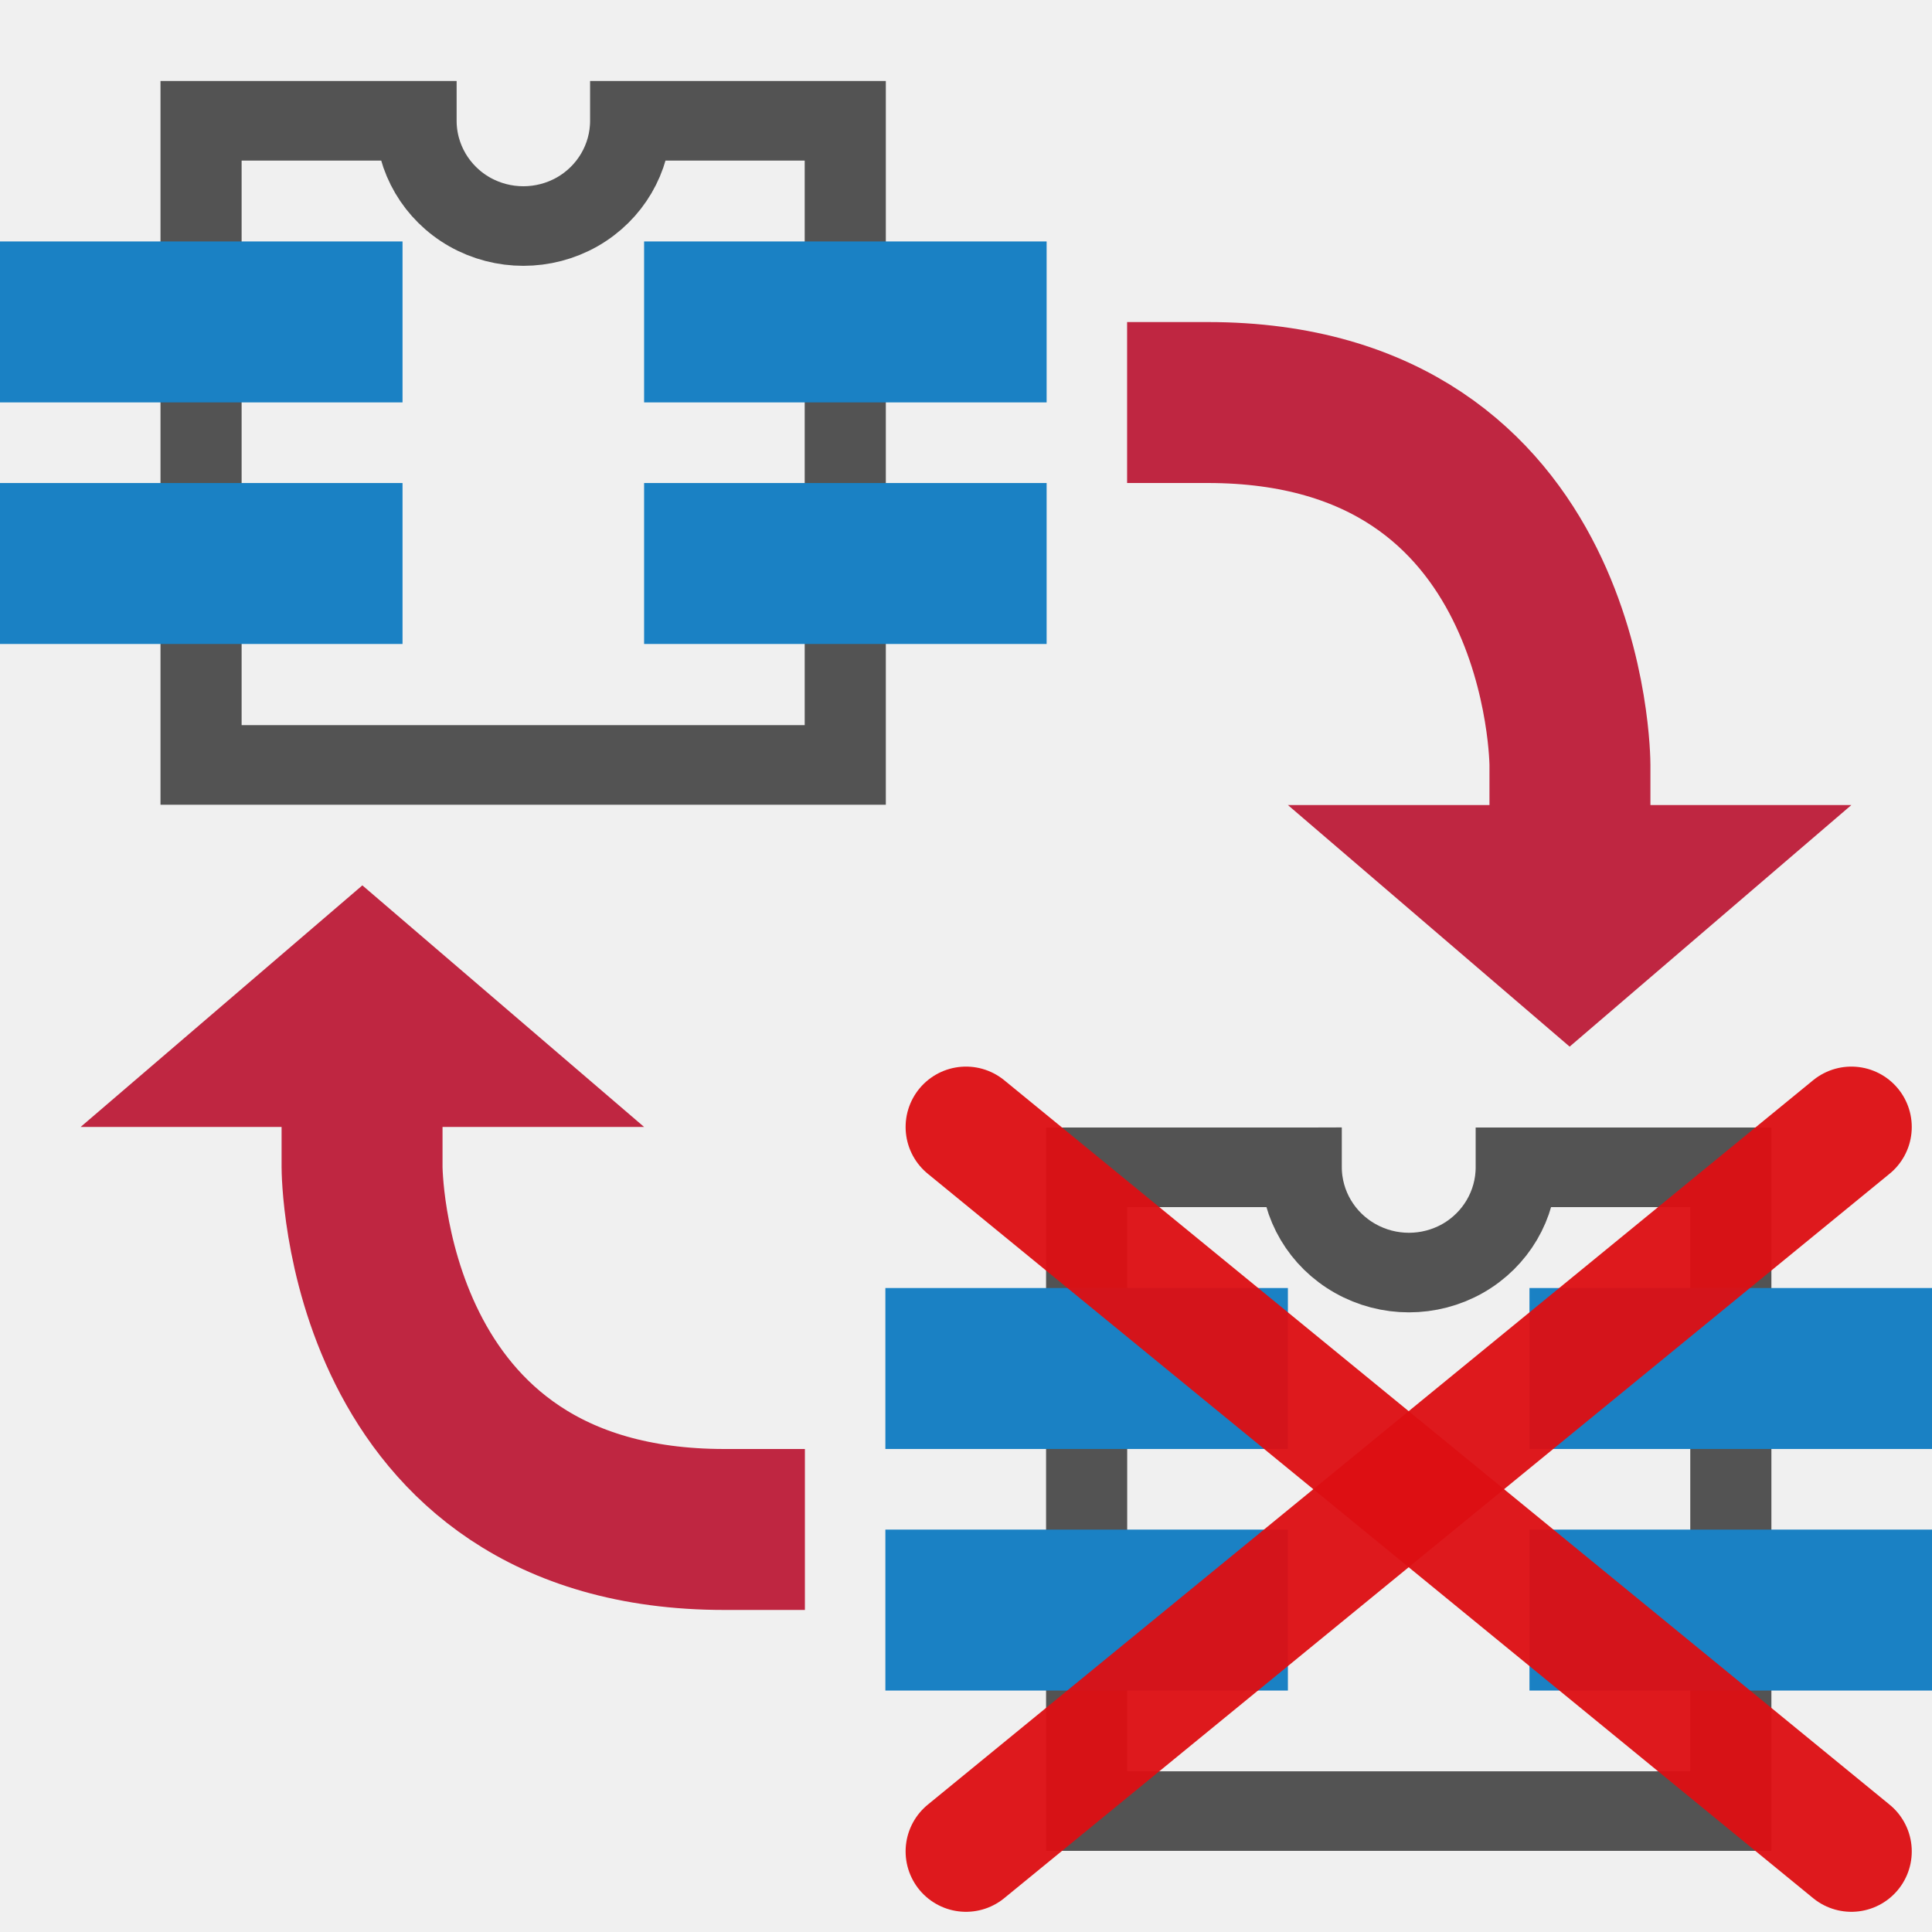
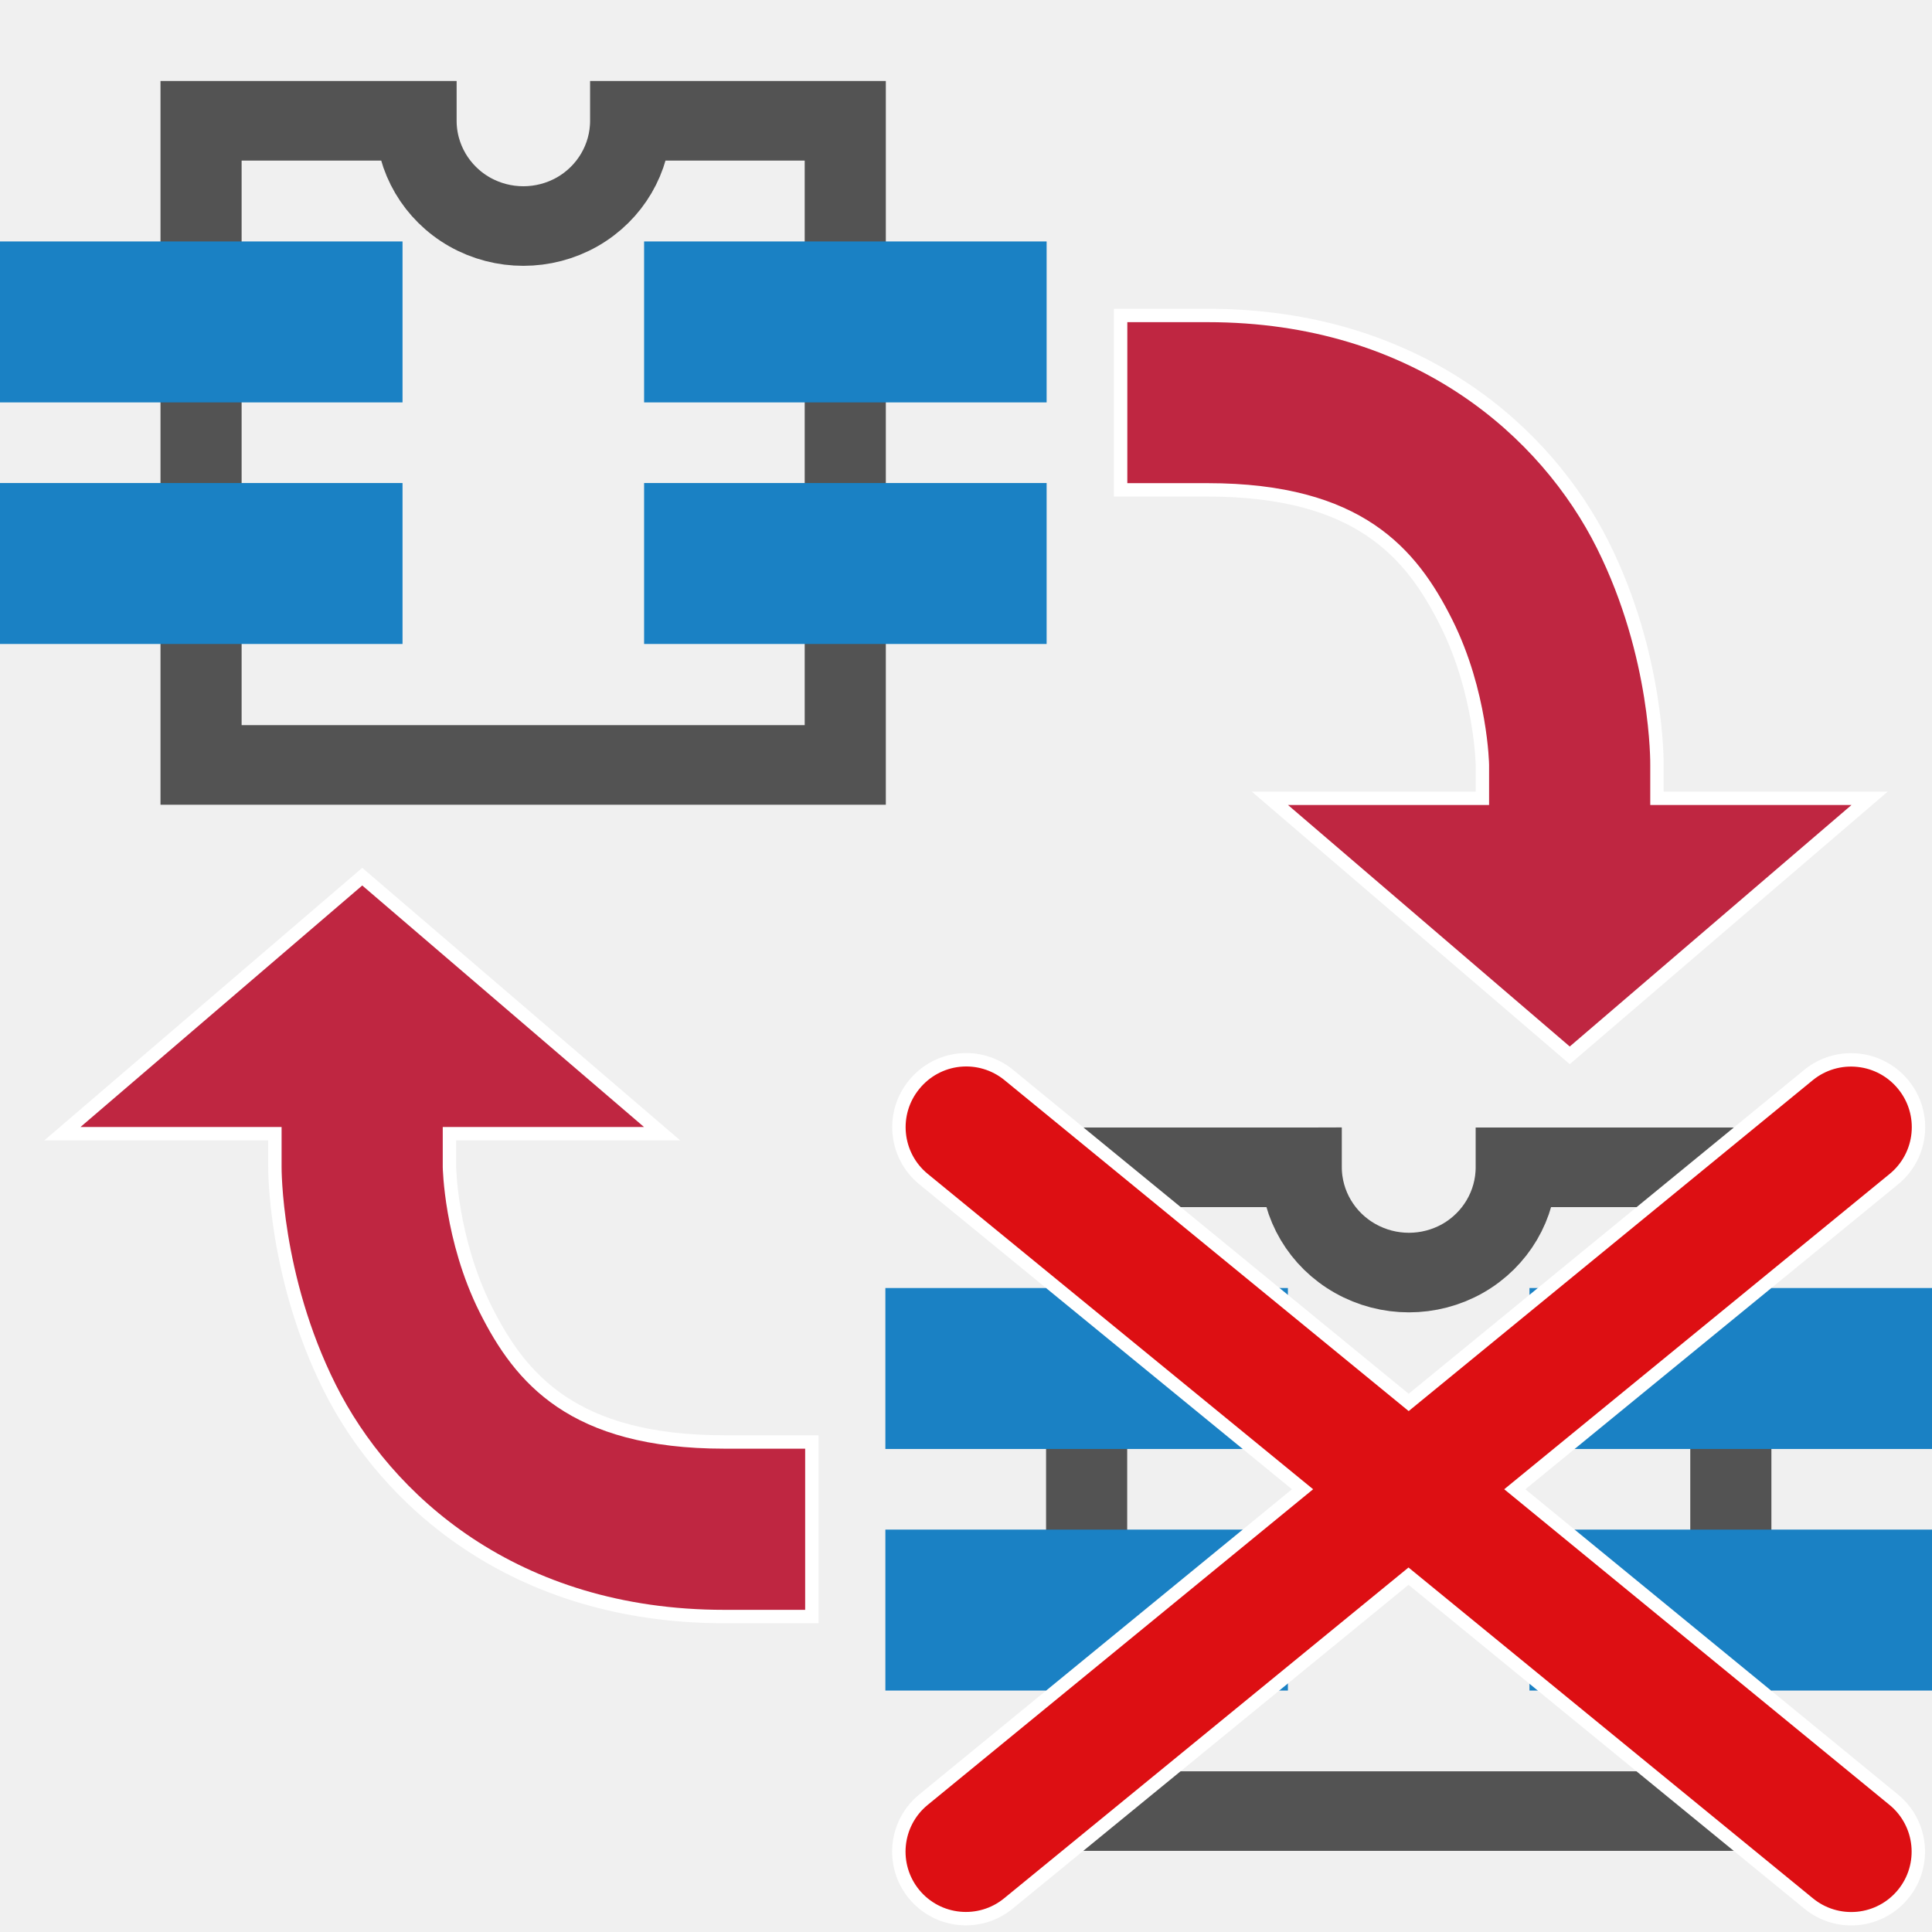
<svg xmlns="http://www.w3.org/2000/svg" xmlns:xlink="http://www.w3.org/1999/xlink" width="24" height="24" viewBox="0 0 6.35 6.35" version="1.1" id="svg5">
  <defs id="defs2">
    <linearGradient id="package_dark">
      <stop style="stop-color:#dcd1db;stop-opacity:1;" offset="0" id="stop1084" />
    </linearGradient>
    <linearGradient id="package_light">
      <stop style="stop-color:#535353;stop-opacity:1;" offset="0" id="stop1078" />
    </linearGradient>
    <linearGradient id="pin_dark">
      <stop style="stop-color:#42b8eb;stop-opacity:1;" offset="0" id="stop1066" />
    </linearGradient>
    <linearGradient id="pin_light">
      <stop style="stop-color:#1a81c4;stop-opacity:1;" offset="0" id="stop1054" />
    </linearGradient>
    <linearGradient id="arrow_dark">
      <stop style="stop-color:#f2647e;stop-opacity:1;" offset="0" id="stop1046" />
    </linearGradient>
    <linearGradient id="arrow_light">
      <stop style="stop-color:#bf2641;stop-opacity:1;" offset="0" id="stop1038" />
    </linearGradient>
-     <linearGradient xlink:href="#arrow_light" id="linearGradient1042" x1="0.794" y1="4.432" x2="2.646" y2="4.432" gradientUnits="userSpaceOnUse" />
-     <linearGradient xlink:href="#arrow_light" id="linearGradient1044" x1="3.704" y1="1.918" x2="5.556" y2="1.918" gradientUnits="userSpaceOnUse" />
-     <linearGradient xlink:href="#arrow_light" id="linearGradient1050" x1="4.498" y1="2.91" x2="6.085" y2="2.91" gradientUnits="userSpaceOnUse" />
-     <linearGradient xlink:href="#arrow_light" id="linearGradient1052" x1="0.265" y1="3.44" x2="1.852" y2="3.44" gradientUnits="userSpaceOnUse" />
+     <linearGradient xlink:href="#arrow_light" id="linearGradient1042" x1="0.794" y1="4.432" x2="2.646" y2="4.432" gradientUnits="userSpaceOnUse" gradientTransform="scale(3.779528)" />
+     <linearGradient xlink:href="#arrow_light" id="linearGradient1044" x1="3.704" y1="1.918" x2="5.556" y2="1.918" gradientUnits="userSpaceOnUse" gradientTransform="scale(3.779528)" />
    <linearGradient xlink:href="#pin_light" id="linearGradient1058" x1="0" y1="0.794" x2="1.323" y2="0.794" gradientUnits="userSpaceOnUse" />
    <linearGradient xlink:href="#pin_light" id="linearGradient1060" x1="0" y1="1.587" x2="1.323" y2="1.587" gradientUnits="userSpaceOnUse" />
    <linearGradient xlink:href="#pin_light" id="linearGradient1062" x1="2.117" y1="1.587" x2="3.44" y2="1.587" gradientUnits="userSpaceOnUse" />
    <linearGradient xlink:href="#pin_light" id="linearGradient1064" x1="2.117" y1="0.794" x2="3.44" y2="0.794" gradientUnits="userSpaceOnUse" />
    <linearGradient xlink:href="#pin_light" id="linearGradient1070" x1="5.027" y1="4.762" x2="6.35" y2="4.762" gradientUnits="userSpaceOnUse" />
    <linearGradient xlink:href="#pin_light" id="linearGradient1072" x1="5.027" y1="5.556" x2="6.35" y2="5.556" gradientUnits="userSpaceOnUse" />
    <linearGradient xlink:href="#pin_light" id="linearGradient1074" x1="2.91" y1="5.556" x2="4.233" y2="5.556" gradientUnits="userSpaceOnUse" />
    <linearGradient xlink:href="#pin_light" id="linearGradient1076" x1="2.91" y1="4.762" x2="4.233" y2="4.762" gradientUnits="userSpaceOnUse" />
    <linearGradient xlink:href="#package_light" id="linearGradient1082" x1="1.024" y1="2.062" x2="2.812" y2="2.062" gradientUnits="userSpaceOnUse" />
    <linearGradient xlink:href="#package_light" id="linearGradient1088" x1="3.207" y1="5.097" x2="4.995" y2="5.097" gradientUnits="userSpaceOnUse" />
    <linearGradient xlink:href="#arrow_dark" id="linearGradient1242" gradientUnits="userSpaceOnUse" x1="3.704" y1="1.918" x2="5.556" y2="1.918" />
    <linearGradient xlink:href="#arrow_dark" id="linearGradient1244" gradientUnits="userSpaceOnUse" x1="0.794" y1="4.432" x2="2.646" y2="4.432" />
    <linearGradient xlink:href="#arrow_dark" id="linearGradient1246" gradientUnits="userSpaceOnUse" x1="4.498" y1="2.91" x2="6.085" y2="2.91" />
    <linearGradient xlink:href="#arrow_dark" id="linearGradient1248" gradientUnits="userSpaceOnUse" x1="0.265" y1="3.44" x2="1.852" y2="3.44" />
    <linearGradient xlink:href="#pin_dark" id="linearGradient1250" gradientUnits="userSpaceOnUse" x1="2.91" y1="4.762" x2="4.233" y2="4.762" />
    <linearGradient xlink:href="#pin_dark" id="linearGradient1252" gradientUnits="userSpaceOnUse" x1="2.91" y1="5.556" x2="4.233" y2="5.556" />
    <linearGradient xlink:href="#pin_dark" id="linearGradient1254" gradientUnits="userSpaceOnUse" x1="5.027" y1="5.556" x2="6.35" y2="5.556" />
    <linearGradient xlink:href="#pin_dark" id="linearGradient1256" gradientUnits="userSpaceOnUse" x1="5.027" y1="4.762" x2="6.35" y2="4.762" />
    <linearGradient xlink:href="#pin_dark" id="linearGradient1258" gradientUnits="userSpaceOnUse" x1="2.117" y1="0.794" x2="3.44" y2="0.794" />
    <linearGradient xlink:href="#pin_dark" id="linearGradient1260" gradientUnits="userSpaceOnUse" x1="2.117" y1="1.587" x2="3.44" y2="1.587" />
    <linearGradient xlink:href="#pin_dark" id="linearGradient1262" gradientUnits="userSpaceOnUse" x1="0" y1="1.587" x2="1.323" y2="1.587" />
    <linearGradient xlink:href="#pin_dark" id="linearGradient1264" gradientUnits="userSpaceOnUse" x1="0" y1="0.794" x2="1.323" y2="0.794" />
    <linearGradient xlink:href="#package_dark" id="linearGradient1266" gradientUnits="userSpaceOnUse" x1="3.207" y1="5.097" x2="4.995" y2="5.097" />
    <linearGradient xlink:href="#package_dark" id="linearGradient1268" gradientUnits="userSpaceOnUse" x1="1.024" y1="2.062" x2="2.812" y2="2.062" />
  </defs>
-   <g id="layer5" style="display:inline" />
+   <g id="layer5" style="display:inline">
+     <path id="path1294" style="color:#000000;display:inline;fill:none;fill-rule:evenodd;stroke:#ffffff;stroke-width:0.333;stroke-linecap:square;stroke-miterlimit:4;stroke-dasharray:none;paint-order:fill markers stroke" d="m 14.004,4.002 v 2 H 15 c 1.917,0 2.598,0.811 3.041,1.697 C 18.484,8.586 18.498,9.5 18.498,9.5 V 10 H 16 l 3.5,3 3.5,-3 H 20.5 V 9.5 c 0,0 0.018,-1.33 -0.664,-2.693 C 19.154,5.443 17.583,4.002 15,4.002 Z" transform="scale(0.2645833)" />
+     <path id="path1573" style="color:#000000;display:inline;fill:none;fill-rule:evenodd;stroke:#ffffff;stroke-width:0.333;stroke-linecap:square;stroke-miterlimit:4;stroke-dasharray:none;paint-order:fill markers stroke" d="M 4.5,11 1,14 h 2.498 v 0.498 c 0,0 -0.01,1.338 0.672,2.701 0.682,1.364 2.245,2.799 4.828,2.799 H 10.002 V 17.996 H 8.998 c -1.917,0 -2.598,-0.811 -3.041,-1.697 C 5.514,15.412 5.5,14.498 5.5,14.498 V 14 H 8 Z" transform="scale(0.2645833)" />
+   </g>
  <g id="layer3" style="display:inline">
    <path id="path2407" style="display:inline;fill:none;fill-rule:evenodd;stroke:url(#linearGradient1088);stroke-width:0.2;stroke-linecap:square;stroke-linejoin:miter;stroke-miterlimit:4;stroke-dasharray:none;stroke-opacity:1" transform="matrix(1.333333,0,0,1.307692,-0.8378471,-1.770673)" d="M 3.836,4.288 H 3.307 V 5.906 H 4.895 V 4.288 H 4.366 m 0,0 a 0.265,0.265 0 0 1 -0.132,0.229 0.265,0.265 0 0 1 -0.265,0 A 0.265,0.265 0 0 1 3.836,4.288" />
    <rect style="display:inline;fill:url(#linearGradient1076);fill-opacity:1;stroke:none;stroke-width:0.748;stroke-linecap:round;stroke-linejoin:round;paint-order:markers stroke fill" id="rect2409" height="0.529" x="2.91" y="4.498" ry="0" width="1.323" transform="translate(1.4416275e-7,-0.2645833)" />
    <rect style="display:inline;fill:url(#linearGradient1074);fill-opacity:1;stroke:none;stroke-width:0.748;stroke-linecap:round;stroke-linejoin:round;paint-order:markers stroke fill" id="rect2411" width="1.323" height="0.529" x="2.91" y="5.292" ry="0" transform="translate(1.4416275e-7,-0.2645833)" />
    <rect style="display:inline;fill:url(#linearGradient1070);fill-opacity:1;stroke:none;stroke-width:0.748;stroke-linecap:round;stroke-linejoin:round;paint-order:markers stroke fill" id="rect2413" height="0.529" x="5.027" y="4.498" ry="0" width="1.323" transform="translate(1.4416275e-7,-0.2645833)" />
    <rect style="display:inline;fill:url(#linearGradient1072);fill-opacity:1;stroke:none;stroke-width:0.748;stroke-linecap:round;stroke-linejoin:round;paint-order:markers stroke fill" id="rect2415" width="1.323" height="0.529" x="5.027" y="5.292" ry="0" transform="translate(1.4416275e-7,-0.2645833)" />
    <g id="g2434" transform="translate(-2.6930236e-8,0.2645833)" style="display:inline">
      <g id="g7082-4" style="display:inline;stroke-width:0.757" transform="matrix(1.333333,0,0,1.307692,-0.8378472,-1.50609)">
        <path id="path5276-7" style="fill:none;fill-rule:evenodd;stroke:url(#linearGradient1082);stroke-width:0.2;stroke-linecap:square;stroke-linejoin:miter;stroke-miterlimit:4;stroke-dasharray:none;stroke-opacity:1" d="M 1.654,1.253 H 1.124 V 2.872 H 2.712 V 1.253 H 2.183 m -10e-8,0 a 0.265,0.265 0 0 1 -0.132,0.229 0.265,0.265 0 0 1 -0.265,0 0.265,0.265 0 0 1 -0.132,-0.229" />
      </g>
      <rect style="display:inline;fill:url(#linearGradient1058);fill-opacity:1;stroke:none;stroke-width:0.748;stroke-linecap:round;stroke-linejoin:round;paint-order:markers stroke fill" id="rect848-1" height="0.529" x="0" y="0.529" ry="0" width="1.323" />
      <rect style="display:inline;fill:url(#linearGradient1060);fill-opacity:1;stroke:none;stroke-width:0.748;stroke-linecap:round;stroke-linejoin:round;paint-order:markers stroke fill" id="rect1584-2" width="1.323" height="0.529" x="0" y="1.323" ry="0" />
      <rect style="display:inline;fill:url(#linearGradient1064);fill-opacity:1;stroke:none;stroke-width:0.748;stroke-linecap:round;stroke-linejoin:round;paint-order:markers stroke fill" id="rect1986" height="0.529" x="2.117" y="0.529" ry="0" width="1.323" />
      <rect style="display:inline;fill:url(#linearGradient1062);fill-opacity:1;stroke:none;stroke-width:0.748;stroke-linecap:round;stroke-linejoin:round;paint-order:markers stroke fill" id="rect1988" width="1.323" height="0.529" x="2.117" y="1.323" ry="0" />
    </g>
-     <path style="display:inline;fill:none;fill-rule:evenodd;stroke:url(#linearGradient1044);stroke-width:0.529;stroke-linecap:square;stroke-linejoin:miter;stroke-miterlimit:4;stroke-dasharray:none;stroke-opacity:1;paint-order:fill markers stroke" d="m 3.969,1.323 c 1.191,0 1.191,1.191 1.191,1.191" id="path7938" />
-     <path style="display:inline;fill:url(#linearGradient1050);fill-opacity:1;fill-rule:evenodd;stroke:none;stroke-width:0.065;stroke-linecap:butt;stroke-linejoin:miter;stroke-miterlimit:4;stroke-dasharray:none;stroke-opacity:1" d="m 5.159,3.44 0.926,-0.794 H 4.233 Z" id="path7940" />
-     <path style="display:inline;fill:none;fill-rule:evenodd;stroke:url(#linearGradient1042);stroke-width:0.529;stroke-linecap:square;stroke-linejoin:miter;stroke-miterlimit:4;stroke-dasharray:none;stroke-opacity:1;paint-order:fill markers stroke" d="m 2.381,5.027 c -1.191,0 -1.191,-1.191 -1.191,-1.191" id="path8912" />
-     <path style="display:inline;fill:url(#linearGradient1052);fill-opacity:1;fill-rule:evenodd;stroke:none;stroke-width:0.065;stroke-linecap:butt;stroke-linejoin:miter;stroke-miterlimit:4;stroke-dasharray:none;stroke-opacity:1" d="m 1.191,2.91 -0.926,0.794 H 2.117 Z" id="path8914" />
+     <path id="path7938" style="color:#000000;fill:url(#linearGradient1044);fill-rule:evenodd;stroke-width:3.78;stroke-linecap:square;-inkscape-stroke:none;paint-order:fill markers stroke" d="m 14.004,4.002 v 2 H 15 c 1.917,0 2.598,0.811 3.041,1.697 C 18.484,8.586 18.498,9.5 18.498,9.5 V 10 H 16 l 3.5,3 3.5,-3 H 20.5 V 9.5 c 0,0 0.018,-1.33 -0.664,-2.693 C 19.154,5.443 17.583,4.002 15,4.002 Z" transform="scale(0.2645833)" />
+     <path id="path8912" style="color:#000000;fill:url(#linearGradient1042);fill-rule:evenodd;stroke-width:3.78;stroke-linecap:square;-inkscape-stroke:none;paint-order:fill markers stroke" d="M 4.5,11 1,14 h 2.498 v 0.498 c 0,0 -0.01,1.338 0.672,2.701 0.682,1.364 2.245,2.799 4.828,2.799 H 10.002 V 17.996 H 8.998 c -1.917,0 -2.598,-0.811 -3.041,-1.697 C 5.514,15.412 5.5,14.498 5.5,14.498 V 14 H 8 Z" transform="scale(0.2645833)" />
  </g>
  <g id="layer4" style="display:none">
    <path id="path1190" style="display:inline;fill:none;fill-rule:evenodd;stroke:url(#linearGradient1266);stroke-width:0.2;stroke-linecap:square;stroke-linejoin:miter;stroke-miterlimit:4;stroke-dasharray:none;stroke-opacity:1" transform="matrix(1.333333,0,0,1.307692,-0.8378471,-1.770673)" d="M 3.836,4.288 H 3.307 V 5.906 H 4.895 V 4.288 H 4.366 m 0,0 a 0.265,0.265 0 0 1 -0.132,0.229 0.265,0.265 0 0 1 -0.265,0 A 0.265,0.265 0 0 1 3.836,4.288" />
    <rect style="display:inline;fill:url(#linearGradient1250);fill-opacity:1;stroke:none;stroke-width:0.748;stroke-linecap:round;stroke-linejoin:round;paint-order:markers stroke fill" id="rect1192" height="0.529" x="2.91" y="4.498" ry="0" width="1.323" transform="translate(1.4416275e-7,-0.2645833)" />
    <rect style="display:inline;fill:url(#linearGradient1252);fill-opacity:1;stroke:none;stroke-width:0.748;stroke-linecap:round;stroke-linejoin:round;paint-order:markers stroke fill" id="rect1194" width="1.323" height="0.529" x="2.91" y="5.292" ry="0" transform="translate(1.4416275e-7,-0.2645833)" />
    <rect style="display:inline;fill:url(#linearGradient1256);fill-opacity:1;stroke:none;stroke-width:0.748;stroke-linecap:round;stroke-linejoin:round;paint-order:markers stroke fill" id="rect1196" height="0.529" x="5.027" y="4.498" ry="0" width="1.323" transform="translate(1.4416275e-7,-0.2645833)" />
    <rect style="display:inline;fill:url(#linearGradient1254);fill-opacity:1;stroke:none;stroke-width:0.748;stroke-linecap:round;stroke-linejoin:round;paint-order:markers stroke fill" id="rect1198" width="1.323" height="0.529" x="5.027" y="5.292" ry="0" transform="translate(1.4416275e-7,-0.2645833)" />
    <g id="g1214" transform="translate(-2.6930236e-8,0.2645833)" style="display:inline">
      <g id="g1204" style="display:inline;stroke-width:0.757" transform="matrix(1.333333,0,0,1.307692,-0.8378472,-1.50609)">
        <path id="path1202" style="fill:none;fill-rule:evenodd;stroke:url(#linearGradient1268);stroke-width:0.2;stroke-linecap:square;stroke-linejoin:miter;stroke-miterlimit:4;stroke-dasharray:none;stroke-opacity:1" d="M 1.654,1.253 H 1.124 V 2.872 H 2.712 V 1.253 H 2.183 m -10e-8,0 a 0.265,0.265 0 0 1 -0.132,0.229 0.265,0.265 0 0 1 -0.265,0 0.265,0.265 0 0 1 -0.132,-0.229" />
      </g>
      <rect style="display:inline;fill:url(#linearGradient1264);fill-opacity:1;stroke:none;stroke-width:0.748;stroke-linecap:round;stroke-linejoin:round;paint-order:markers stroke fill" id="rect1206" height="0.529" x="0" y="0.529" ry="0" width="1.323" />
      <rect style="display:inline;fill:url(#linearGradient1262);fill-opacity:1;stroke:none;stroke-width:0.748;stroke-linecap:round;stroke-linejoin:round;paint-order:markers stroke fill" id="rect1208" width="1.323" height="0.529" x="0" y="1.323" ry="0" />
      <rect style="display:inline;fill:url(#linearGradient1258);fill-opacity:1;stroke:none;stroke-width:0.748;stroke-linecap:round;stroke-linejoin:round;paint-order:markers stroke fill" id="rect1210" height="0.529" x="2.117" y="0.529" ry="0" width="1.323" />
      <rect style="display:inline;fill:url(#linearGradient1260);fill-opacity:1;stroke:none;stroke-width:0.748;stroke-linecap:round;stroke-linejoin:round;paint-order:markers stroke fill" id="rect1212" width="1.323" height="0.529" x="2.117" y="1.323" ry="0" />
    </g>
    <path style="display:inline;fill:none;fill-rule:evenodd;stroke:url(#linearGradient1242);stroke-width:0.529;stroke-linecap:square;stroke-linejoin:miter;stroke-miterlimit:4;stroke-dasharray:none;stroke-opacity:1;paint-order:fill markers stroke" d="m 3.969,1.323 c 1.191,0 1.191,1.191 1.191,1.191" id="path1216" />
    <path style="display:inline;fill:url(#linearGradient1246);fill-opacity:1;fill-rule:evenodd;stroke:none;stroke-width:0.065;stroke-linecap:butt;stroke-linejoin:miter;stroke-miterlimit:4;stroke-dasharray:none;stroke-opacity:1" d="M 5.159,3.44 6.085,2.646 H 4.233 Z" id="path1218" />
    <path style="display:inline;fill:none;fill-rule:evenodd;stroke:url(#linearGradient1244);stroke-width:0.529;stroke-linecap:square;stroke-linejoin:miter;stroke-miterlimit:4;stroke-dasharray:none;stroke-opacity:1;paint-order:fill markers stroke" d="m 2.381,5.027 c -1.191,1e-7 -1.191,-1.191 -1.191,-1.191" id="path1220" />
    <path style="display:inline;fill:url(#linearGradient1248);fill-opacity:1;fill-rule:evenodd;stroke:none;stroke-width:0.065;stroke-linecap:butt;stroke-linejoin:miter;stroke-miterlimit:4;stroke-dasharray:none;stroke-opacity:1" d="M 1.191,2.91 0.265,3.704 H 2.117 Z" id="path1222" />
  </g>
  <g id="layer6" style="display:inline">
-     <g id="g7252" style="display:inline;stroke-width:0.397;stroke-miterlimit:4;stroke-dasharray:none" transform="translate(0,2.778125)">
-       <path style="mix-blend-mode:normal;fill:none;fill-rule:evenodd;stroke:#dd0f13;stroke-width:0.397;stroke-linecap:round;stroke-linejoin:miter;stroke-miterlimit:4;stroke-dasharray:none;stroke-opacity:1;opacity:0.95" d="M 3.175,3.307 6.085,0.926" id="path1785" />
-       <path style="mix-blend-mode:normal;fill:none;fill-rule:evenodd;stroke:#dd0f13;stroke-width:0.397;stroke-linecap:round;stroke-linejoin:miter;stroke-miterlimit:4;stroke-dasharray:none;stroke-opacity:1;opacity:0.95" d="M 6.085,3.307 3.175,0.926" id="path1999" />
+     <path id="path2505" style="color:#000000;display:inline;opacity:1;fill:none;fill-opacity:1;fill-rule:evenodd;stroke:#ffffff;stroke-width:0.333;stroke-linecap:round;stroke-miterlimit:4;stroke-dasharray:none;stroke-opacity:1" d="m 11.924,13.252 a 0.75,0.75 0 0 0 -0.504,0.275 0.75,0.75 0 0 0 0.104,1.055 L 16.312,18.5 11.523,22.422 a 0.75,0.75 0 0 0 -0.104,1.055 0.75,0.75 0 0 0 1.055,0.104 l 5.023,-4.109 5.023,4.109 a 0.75,0.75 0 0 0 1.057,-0.104 0.75,0.75 0 0 0 -0.104,-1.055 L 18.686,18.5 23.475,14.582 a 0.75,0.75 0 0 0 0.104,-1.055 0.75,0.75 0 0 0 -0.502,-0.273 0.75,0.75 0 0 0 -0.555,0.162 l -5.023,4.113 -5.023,-4.113 a 0.75,0.75 0 0 0 -0.551,-0.164 z" transform="scale(0.2645833)" />
+     <g id="g7252" style="opacity:1;fill:#ffff00;fill-opacity:1;stroke:none;stroke-width:0.397;stroke-opacity:1" transform="translate(0,2.778125)">
+       <path id="path2394" style="color:#000000;opacity:1;fill:#dd0f13;fill-opacity:1;fill-rule:evenodd;stroke:none;stroke-width:1.5;stroke-linecap:round;stroke-opacity:1;-inkscape-stroke:none" d="m 11.924,13.252 a 0.75,0.75 0 0 0 -0.504,0.275 0.75,0.75 0 0 0 0.104,1.055 L 16.312,18.5 11.523,22.422 a 0.75,0.75 0 0 0 -0.104,1.055 0.75,0.75 0 0 0 1.055,0.104 l 5.023,-4.109 5.023,4.109 a 0.75,0.75 0 0 0 1.057,-0.104 0.75,0.75 0 0 0 -0.104,-1.055 L 18.686,18.5 23.475,14.582 a 0.75,0.75 0 0 0 0.104,-1.055 0.75,0.75 0 0 0 -0.502,-0.273 0.75,0.75 0 0 0 -0.555,0.162 l -5.023,4.113 -5.023,-4.113 a 0.75,0.75 0 0 0 -0.551,-0.164 z" transform="matrix(0.2645833,0,0,0.2645833,0,-2.778125)" />
    </g>
  </g>
</svg>
